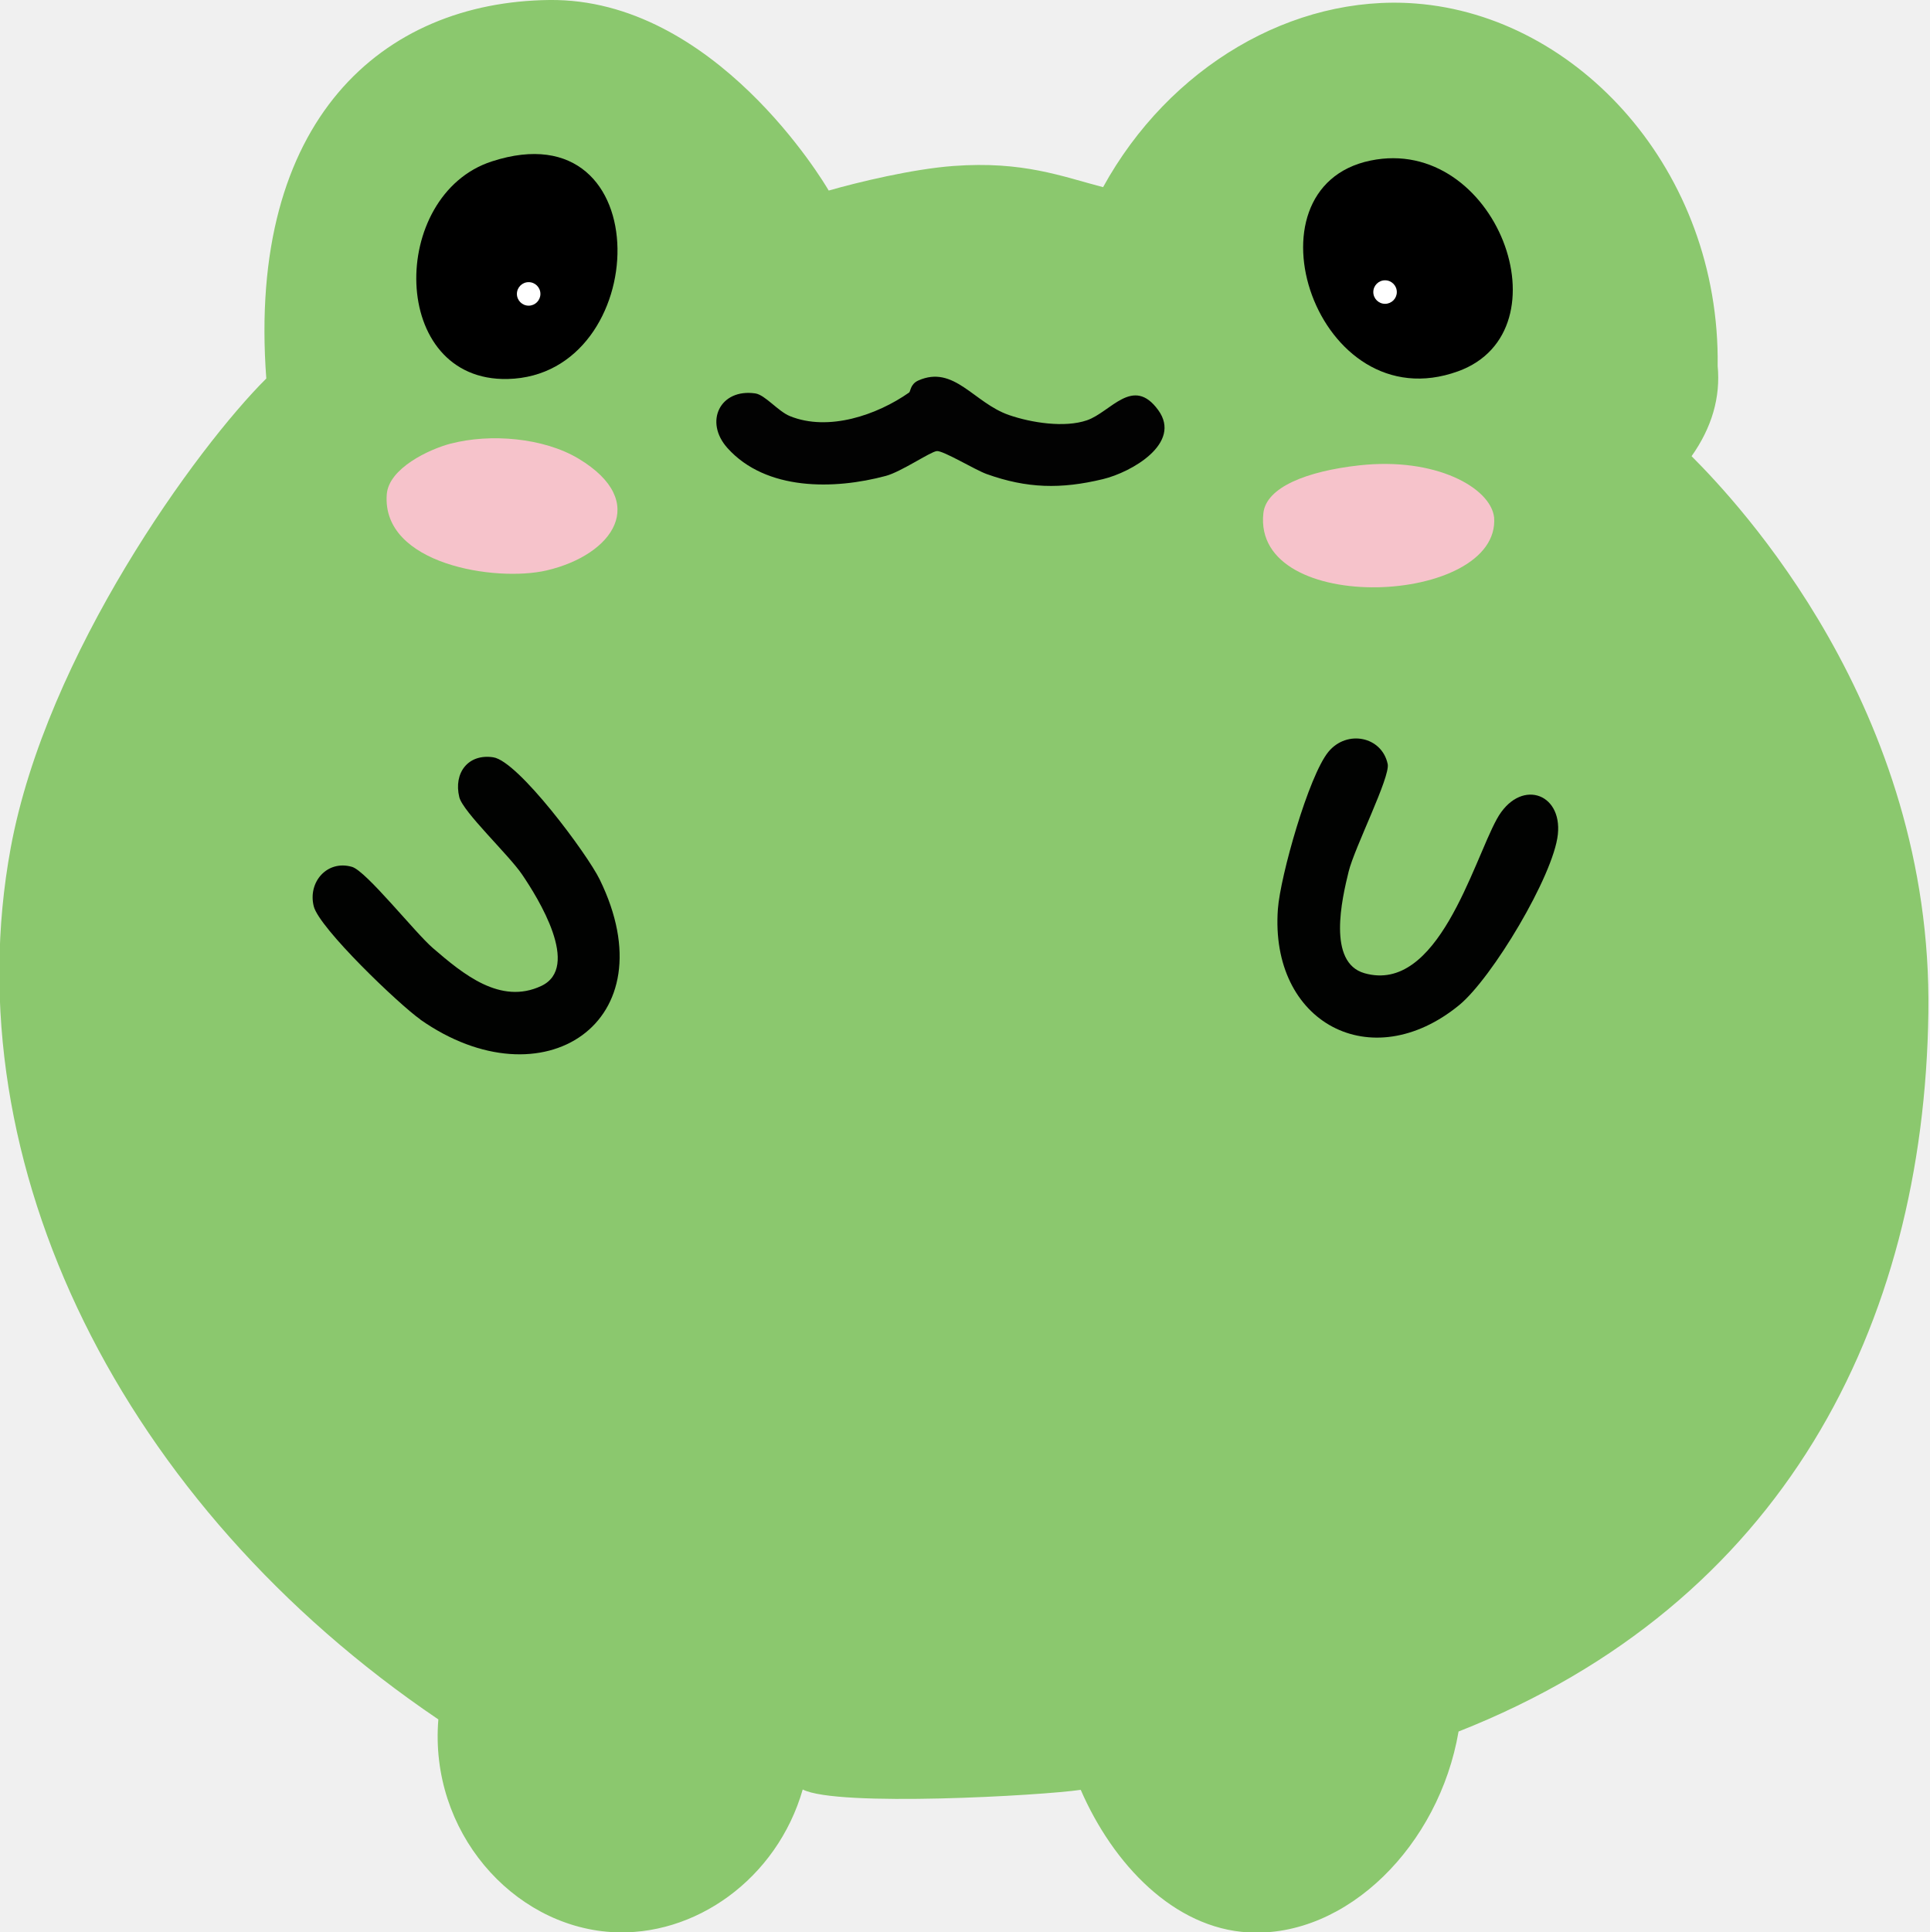
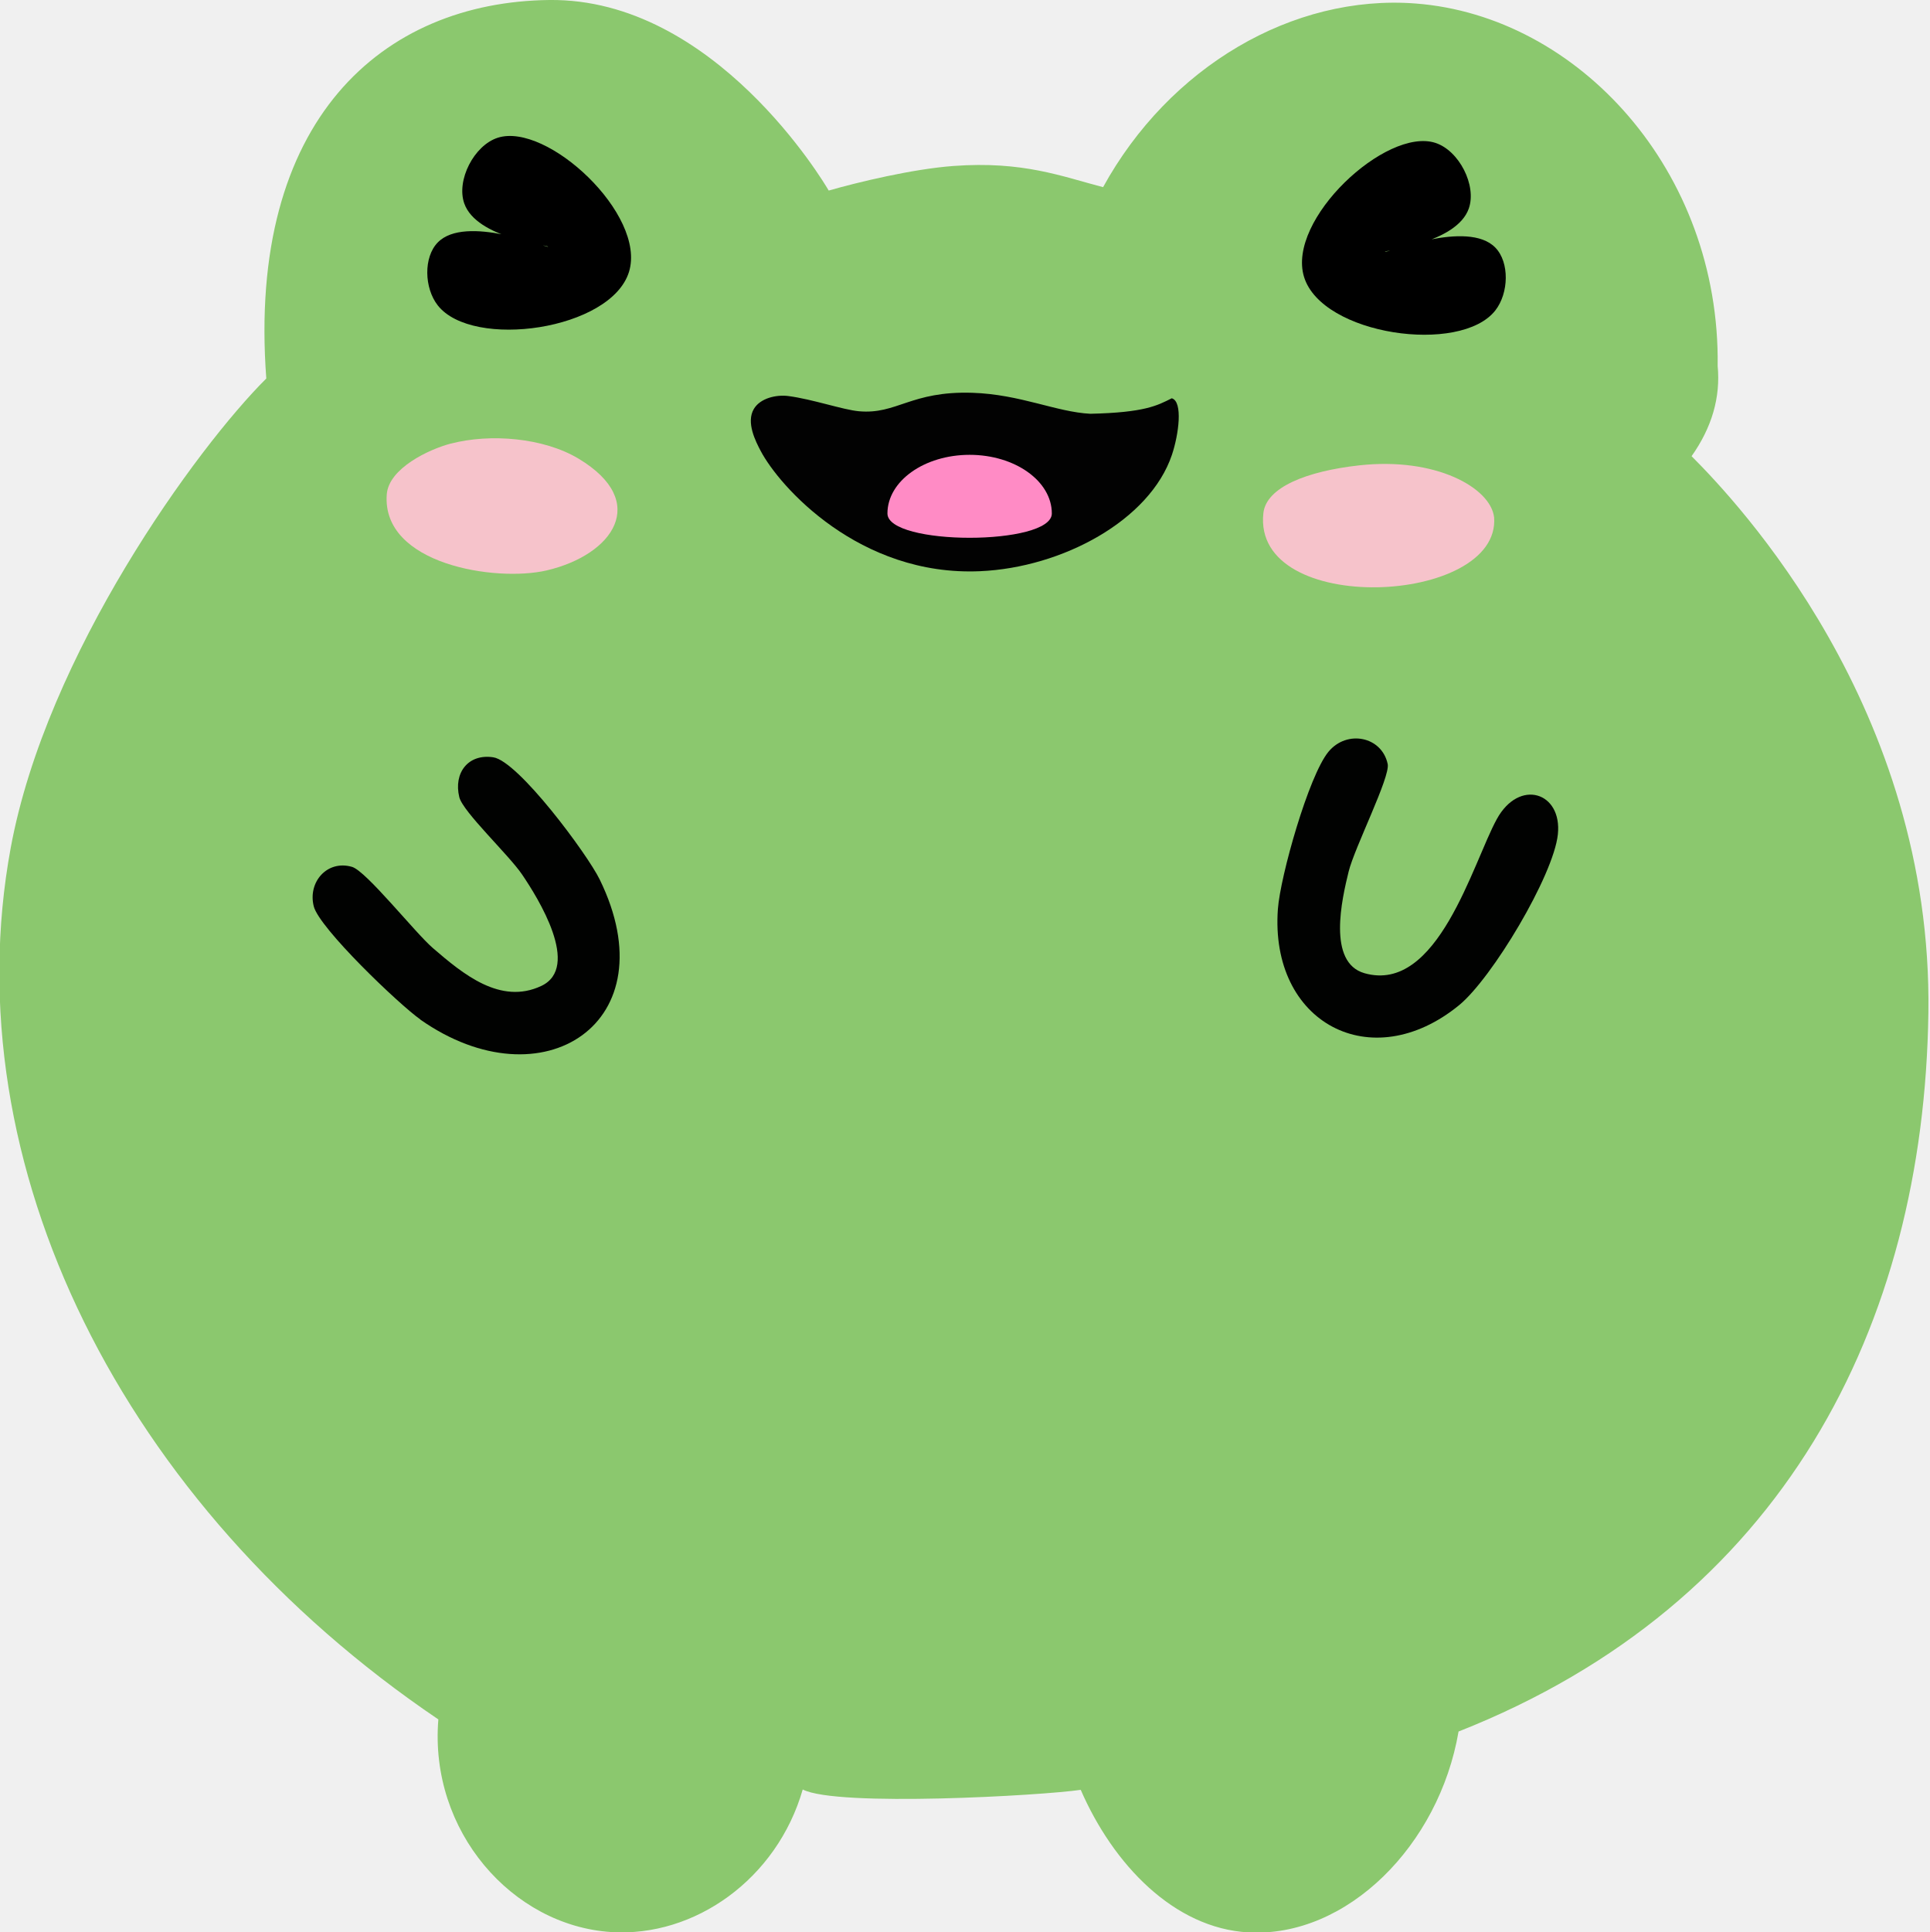
<svg xmlns="http://www.w3.org/2000/svg" id="Layer_1" version="1.1" viewBox="0 0 397.22 397.63">
  <defs>
    <style>
      .st0 {
        fill: #020202;
      }

      .st1 {
-         fill: #fff;
+         fill: #010201;
      }

      .st2 {
-         fill: #010201;
+         display: none;
      }

      .st3 {
        fill: #f6c3cb;
      }

      .st4 {
        fill: #8bc86e;
      }
+ 
+       .st5 {
+         fill: #ff8bc5;
+       }
    </style>
  </defs>
  <g>
    <path class="st4" d="M90.23,353.87C25.05,309.81-9.76,239.48,2.2,174.53c7.34-39.86,38.35-82.44,52.62-96.63C50.83,24.54,78.86.39,113.08,0c34-.39,56.61,37.64,57.52,39.22,5.94-1.71,17.26-4.44,25.67-5.06,14.36-1.06,22.38,2.17,30.81,4.36C240.68,13.79,266.1-1.21,291.41.72c33.53,2.56,62.71,34.48,62.19,74.6.61,6.45-1.18,12.64-5.37,18.57,9.32,9.34,49.63,51.8,48.75,114.53-.9,64.57-30,121.63-96.72,147.95-4,23.4-22.97,42.46-43.26,41.34-15.32-.84-27.84-13.99-34.52-29.34-7.82,1.17-50.16,3.59-57.23-.07-5.31,18.42-22.24,30.45-39.45,29.34-20.34-1.32-37.46-20.75-35.56-43.76Z" />
    <path class="st4" d="M286.71,365.14" />
-     <path class="st2" d="M273.48,154.72c3.81-4.6,10.99-3.15,12.19,2.52.57,2.67-6.83,17.2-8.04,22.15-1.37,5.6-4.44,18.72,3.27,20.91,15.09,4.29,22.28-22.69,27.23-31.71,4.62-8.43,13.51-5.56,12.57,3.16-.91,8.47-13.54,29.58-20.33,35.13-18.08,14.78-39.03,3.63-37.3-19.81.5-6.74,6.33-27.41,10.41-32.35Z" />
-     <path class="st2" d="M86.55,209.83c-4.41-3.1-20.83-18.8-21.96-23.3-1.26-4.99,2.76-9.6,7.87-8.12,2.94.85,12.97,13.54,16.66,16.72,6.18,5.32,13.89,11.75,22.31,7.79,8.19-3.85-.62-18.04-3.97-22.96-2.76-4.06-12.16-12.86-12.91-15.9-1.21-4.97,1.81-8.98,6.99-8.2s19.38,19.97,21.9,25.12c14.44,29.46-11.76,46.5-36.9,28.87Z" />
-     <path d="M101.25,33.22c34.78-11.3,33.1,44.08,3.28,44.78-24.51.58-24.56-37.87-3.28-44.78Z" />
-     <path d="M282.12,33.05c25.85-5.36,40.97,35.07,18.03,43.37-29.1,10.53-45.03-37.77-18.03-43.37Z" />
-     <path class="st0" d="M187.14,80.8c.34-.24.23-1.74,1.91-2.49,7.35-3.26,11.41,4.6,18.66,7.11,4.63,1.6,11.46,2.66,16.05,1.08,4.92-1.69,9.48-9.25,14.68-2.09,4.95,6.81-5.49,12.78-11.38,14.2-8.65,2.09-15.66,1.93-23.96-1.05-2.37-.85-8.99-4.89-10.27-4.72-1.39.19-7.33,4.27-10.48,5.11-10.62,2.85-24.63,3.09-32.57-5.71-4.91-5.44-1.53-12.33,5.71-11.27,2.02.3,4.69,3.69,7.12,4.67,7.93,3.22,17.92-.21,24.54-4.85Z" />
+     <path class="st1" d="M273.48,154.72c3.81-4.6,10.99-3.15,12.19,2.52.57,2.67-6.83,17.2-8.04,22.15-1.37,5.6-4.44,18.72,3.27,20.91,15.09,4.29,22.28-22.69,27.23-31.71,4.62-8.43,13.51-5.56,12.57,3.16-.91,8.47-13.54,29.58-20.33,35.13-18.08,14.78-39.03,3.63-37.3-19.81.5-6.74,6.33-27.41,10.41-32.35Z" />
+     <path class="st1" d="M86.55,209.83c-4.41-3.1-20.83-18.8-21.96-23.3-1.26-4.99,2.76-9.6,7.87-8.12,2.94.85,12.97,13.54,16.66,16.72,6.18,5.32,13.89,11.75,22.31,7.79,8.19-3.85-.62-18.04-3.97-22.96-2.76-4.06-12.16-12.86-12.91-15.9-1.21-4.97,1.81-8.98,6.99-8.2s19.38,19.97,21.9,25.12c14.44,29.46-11.76,46.5-36.9,28.87Z" />
+     <path class="st2" d="M108.1,37.45c34.78-11.3,33.1,44.08,3.28,44.78-24.51.58-24.56-37.87-3.28-44.78Z" />
+     <path class="st2" d="M270.04,38.93c25.85-5.36,40.97,35.07,18.03,43.37-29.1,10.53-45.03-37.77-18.03-43.37Z" />
+     <path class="st0" d="M224.44,85.16c11.21-.25,13.82-1.7,16.78-3.19,2.35.67,1.43,7.49.03,11.65-4.54,13.47-22.56,23.2-39.49,23.94-24.86,1.1-41.33-17.44-45.18-24.78-.97-1.85-3.07-5.85-1.37-8.65,1.34-2.2,4.6-2.94,7.08-2.62,4.98.65,11.24,2.83,14.52,3.13,7.83.71,10.66-4.2,23.35-3.8,9.87.32,17.29,3.96,24.29,4.32Z" />
    <path class="st3" d="M92.81,91.3c8.08-2.11,19.05-1.24,26.28,3.09,14.76,8.85,7.14,19.81-6.56,23.01-10.45,2.44-34-1.23-32.91-15.65.4-5.36,8.66-9.27,13.19-10.46Z" />
    <path class="st3" d="M307.58,106.42c1.45,18.18-49.88,20.63-47.5-.82.59-5.31,8.9-8.62,19.7-9.82,15.8-1.76,27.04,4.61,27.79,10.64Z" />
  </g>
-   <circle class="st1" cx="108.83" cy="60.49" r="2.42" />
-   <circle class="st1" cx="285.13" cy="60.11" r="2.42" />
+   <path d="M102.47,28.35c-4.91,1.58-8.56,8.77-6.9,13.51,2.53,7.22,17.33,8.59,17.25,8.91-.09.36-17-6.74-22.71-.86-2.95,3.03-2.78,9.37,0,12.93,7.16,9.16,35.7,5.1,39.38-6.9,3.61-11.78-16.89-30.84-27.02-27.59Z" />
+   <path d="M295.47,29.4c4.91,1.58,8.56,8.77,6.9,13.51-2.53,7.22-17.33,8.59-17.25,8.91.09.36,17-6.74,22.71-.86,2.95,3.03,2.78,9.37,0,12.93-7.16,9.16-35.7,5.1-39.38-6.9-3.61-11.78,16.89-30.84,27.02-27.59Z" />
+   <path class="st5" d="M216.53,105.68c0,6.67-33.84,6.67-33.84,0s7.58-12.07,16.92-12.07,16.92,5.4,16.92,12.07Z" />
</svg>
